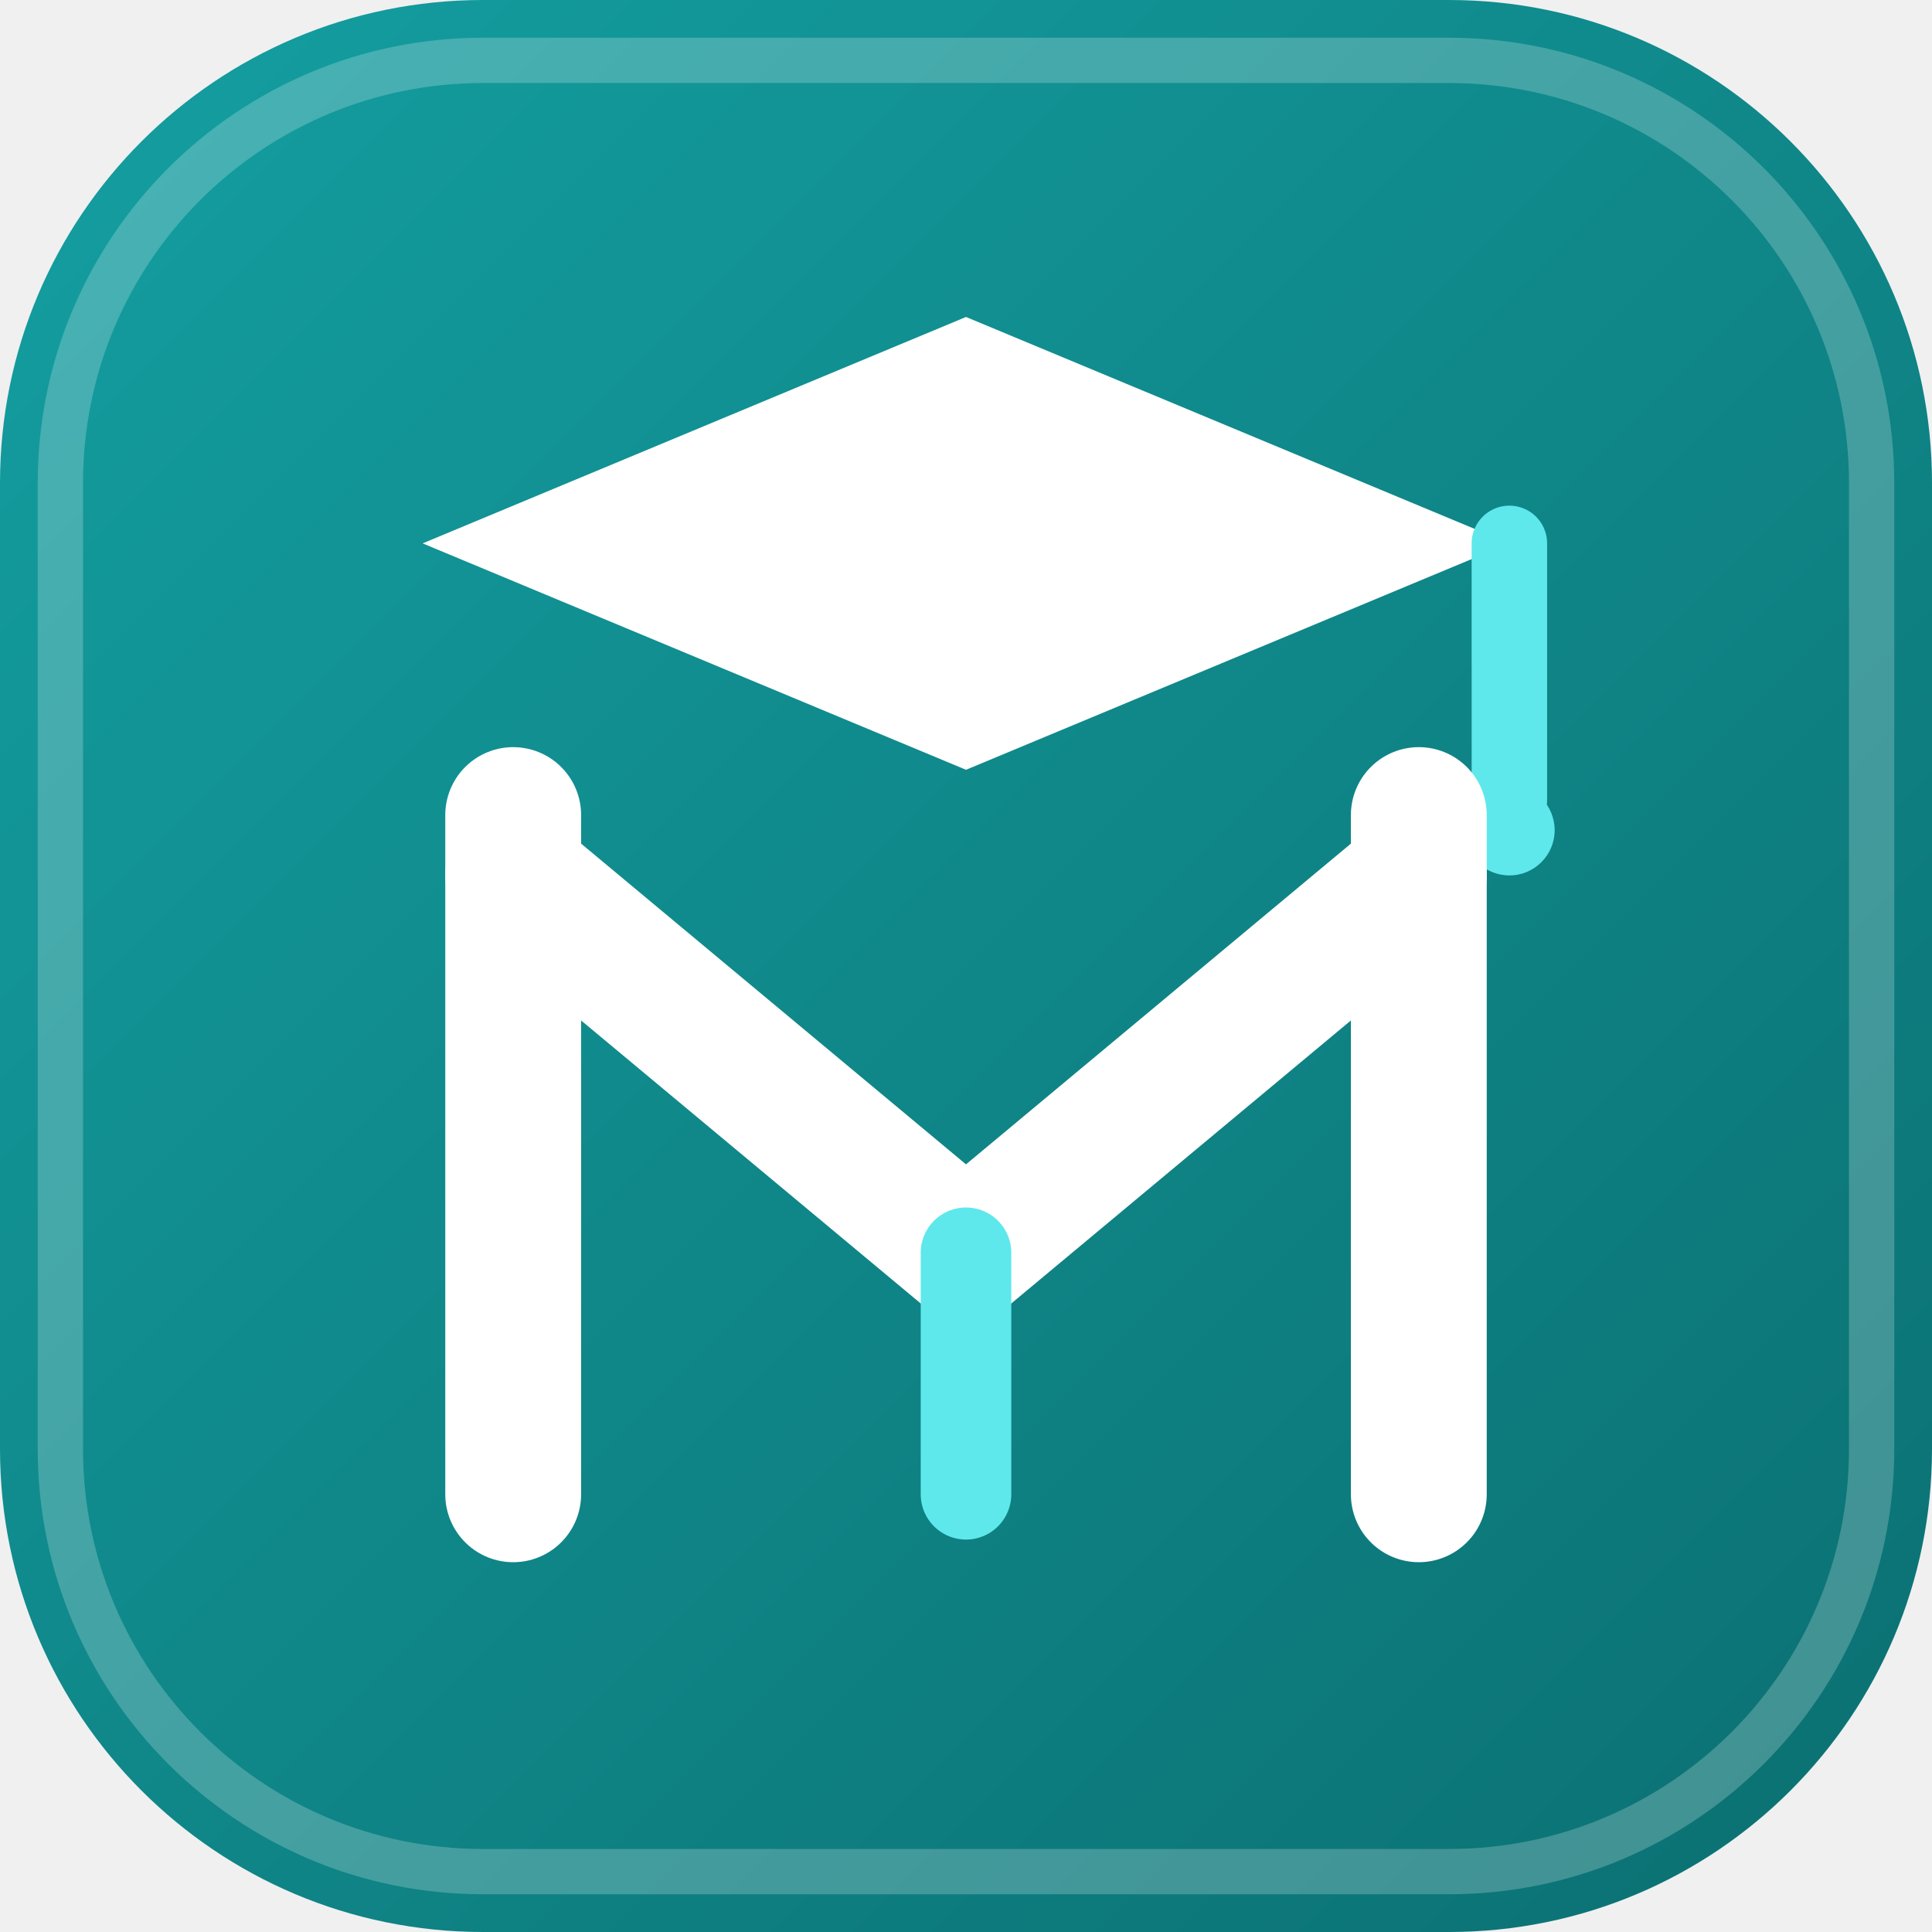
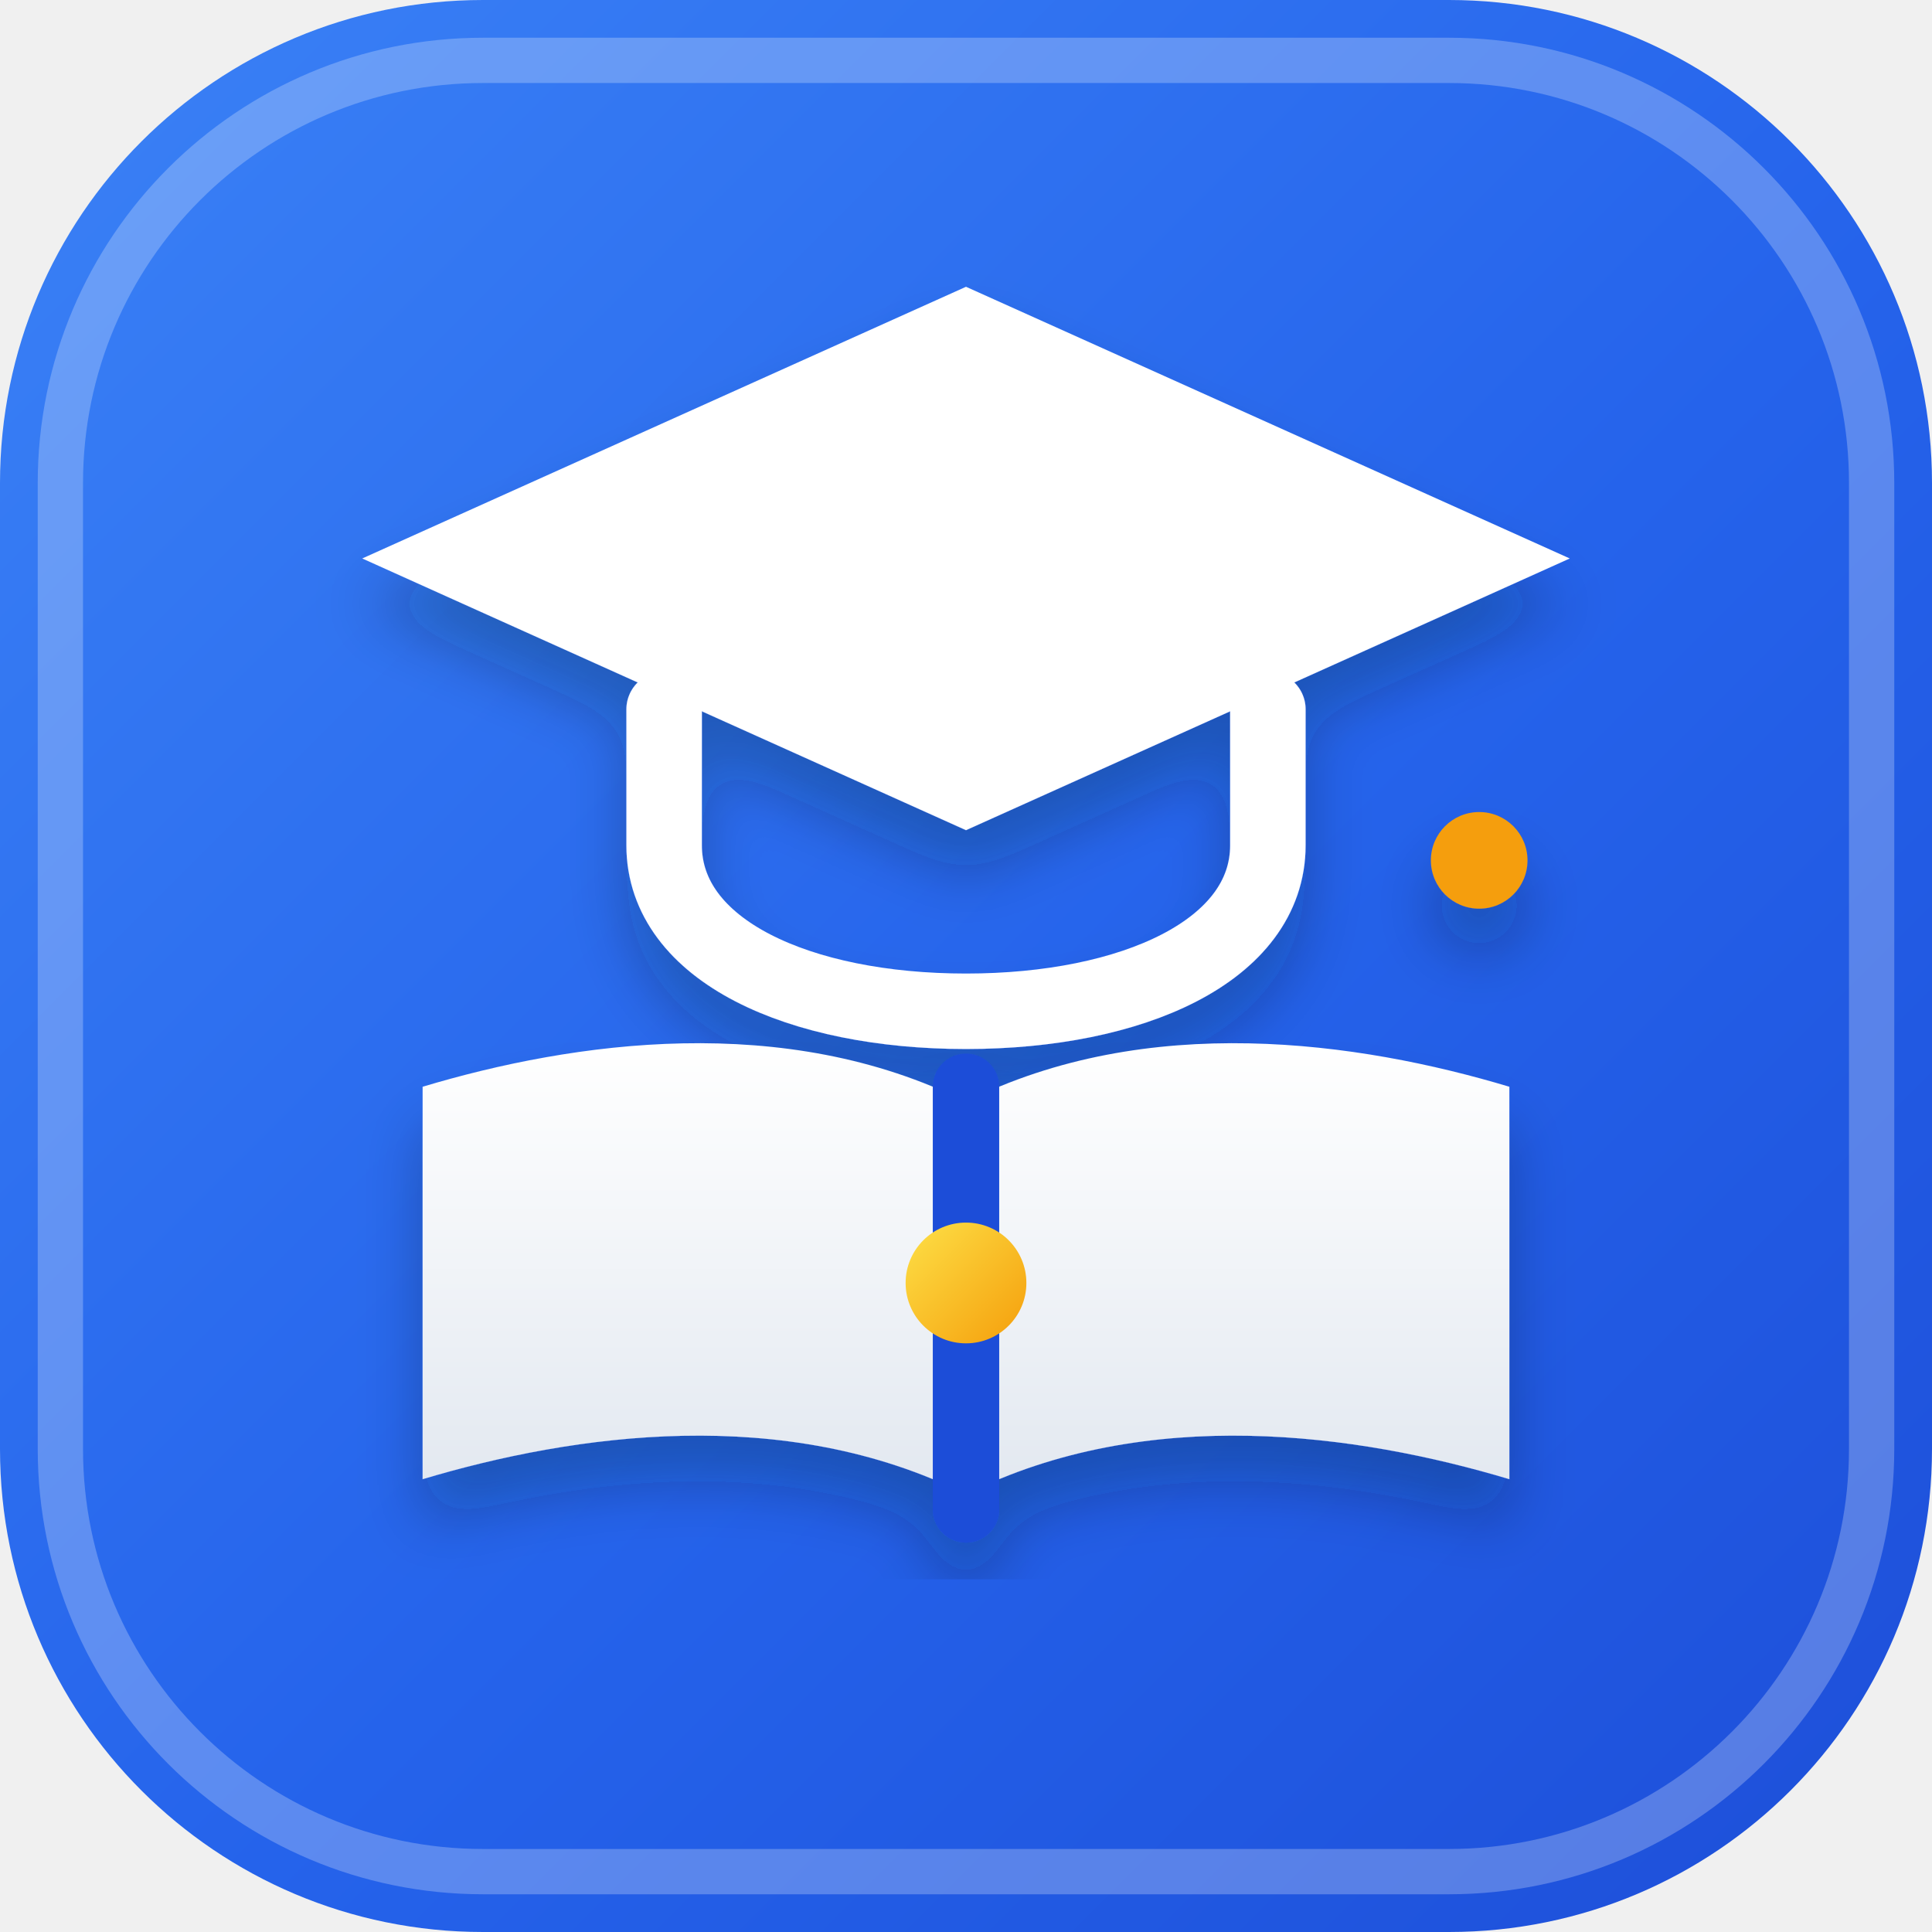
<svg xmlns="http://www.w3.org/2000/svg" viewBox="0 0 64 64" width="64" height="64">
  <defs>
-     <linearGradient id="siaGrad" x1="0%" y1="0%" x2="100%" y2="100%">
-       <stop offset="0%" stop-color="#149FA1" />
-       <stop offset="100%" stop-color="#0B6F71" />
+     <linearGradient id="smkBlueGrad" x1="0%" y1="0%" x2="100%" y2="100%">
+       <stop offset="0%" stop-color="#3B82F6" />
+       <stop offset="55%" stop-color="#2563EB" />
+       <stop offset="100%" stop-color="#1D4ED8" />
    </linearGradient>
+     <linearGradient id="smkGoldGrad" x1="0%" y1="0%" x2="100%" y2="100%">
+       <stop offset="0%" stop-color="#FDE047" />
+       <stop offset="100%" stop-color="#F59E0B" />
+     </linearGradient>
+     <linearGradient id="smkPageGrad" x1="0%" y1="0%" x2="0%" y2="100%">
+       <stop offset="0%" stop-color="#FFFFFF" />
+       <stop offset="100%" stop-color="#E2E8F0" />
+     </linearGradient>
+     <filter id="badgeShadow" x="-10%" y="-10%" width="125%" height="125%">
+       <feDropShadow dx="0" dy="1.5" stdDeviation="1" flood-color="#0F172A" flood-opacity="0.25" />
+     </filter>
  </defs>
-   <rect width="64" height="64" rx="16" fill="url(#siaGrad)" />
-   <rect x="2" y="2" width="60" height="60" rx="14" stroke="#ffffff" stroke-opacity="0.22" stroke-width="1.5" fill="none" />
-   <path d="M32 10.5L50 18L32 25.5L14 18Z" fill="#ffffff" />
-   <path d="M50 18V26.5" stroke="#5EE8EB" stroke-width="2.5" stroke-linecap="round" fill="none" />
-   <circle cx="50" cy="27.5" r="1.5" fill="#5EE8EB" />
-   <path d="M17 27V49.5" stroke="#ffffff" stroke-width="4.5" stroke-linecap="round" fill="none" />
-   <path d="M47 27V49.5" stroke="#ffffff" stroke-width="4.5" stroke-linecap="round" fill="none" />
-   <path d="M17 29L32 41.5L47 29" stroke="#ffffff" stroke-width="4.5" stroke-linecap="round" stroke-linejoin="round" fill="none" />
-   <path d="M32 41.5V49.5" stroke="#5EE8EB" stroke-width="3" stroke-linecap="round" fill="none" />
+   <rect width="64" height="64" rx="16" fill="url(#smkBlueGrad)" />
+   <rect x="2" y="2" width="60" height="60" rx="14" stroke="#FFFFFF" stroke-opacity="0.25" stroke-width="1.5" fill="none" />
+   <g filter="url(#badgeShadow)">
+     <path d="M32 9.5L52 18.5L32 27.5L12 18.5Z" fill="#FFFFFF" />
+     <path d="M22 23.5V28C22 31.5 26.5 33.5 32 33.5C37.5 33.5 42 31.5 42 28V23.5" fill="none" stroke="#FFFFFF" stroke-width="2.5" stroke-linecap="round" />
+     <path d="M49 19V27.5" stroke="url(#smkGoldGrad)" stroke-width="2.4" stroke-linecap="round" />
+     <circle cx="49" cy="28.5" r="1.6" fill="#F59E0B" />
+   </g>
+   <g filter="url(#badgeShadow)">
+     <path d="M32 36.5C26 33.5 19 34.5 14 36V49C19 47.5 26 46.5 32 49.5Z" fill="url(#smkPageGrad)" />
+     <path d="M32 36.5C38 33.5 45 34.5 50 36V49C45 47.5 38 46.5 32 49.5Z" fill="url(#smkPageGrad)" />
+     <line x1="32" y1="36" x2="32" y2="50" stroke="#1D4ED8" stroke-width="2.2" stroke-linecap="round" />
+   </g>
+   <circle cx="32" cy="42.5" r="2" fill="url(#smkGoldGrad)" />
</svg>
